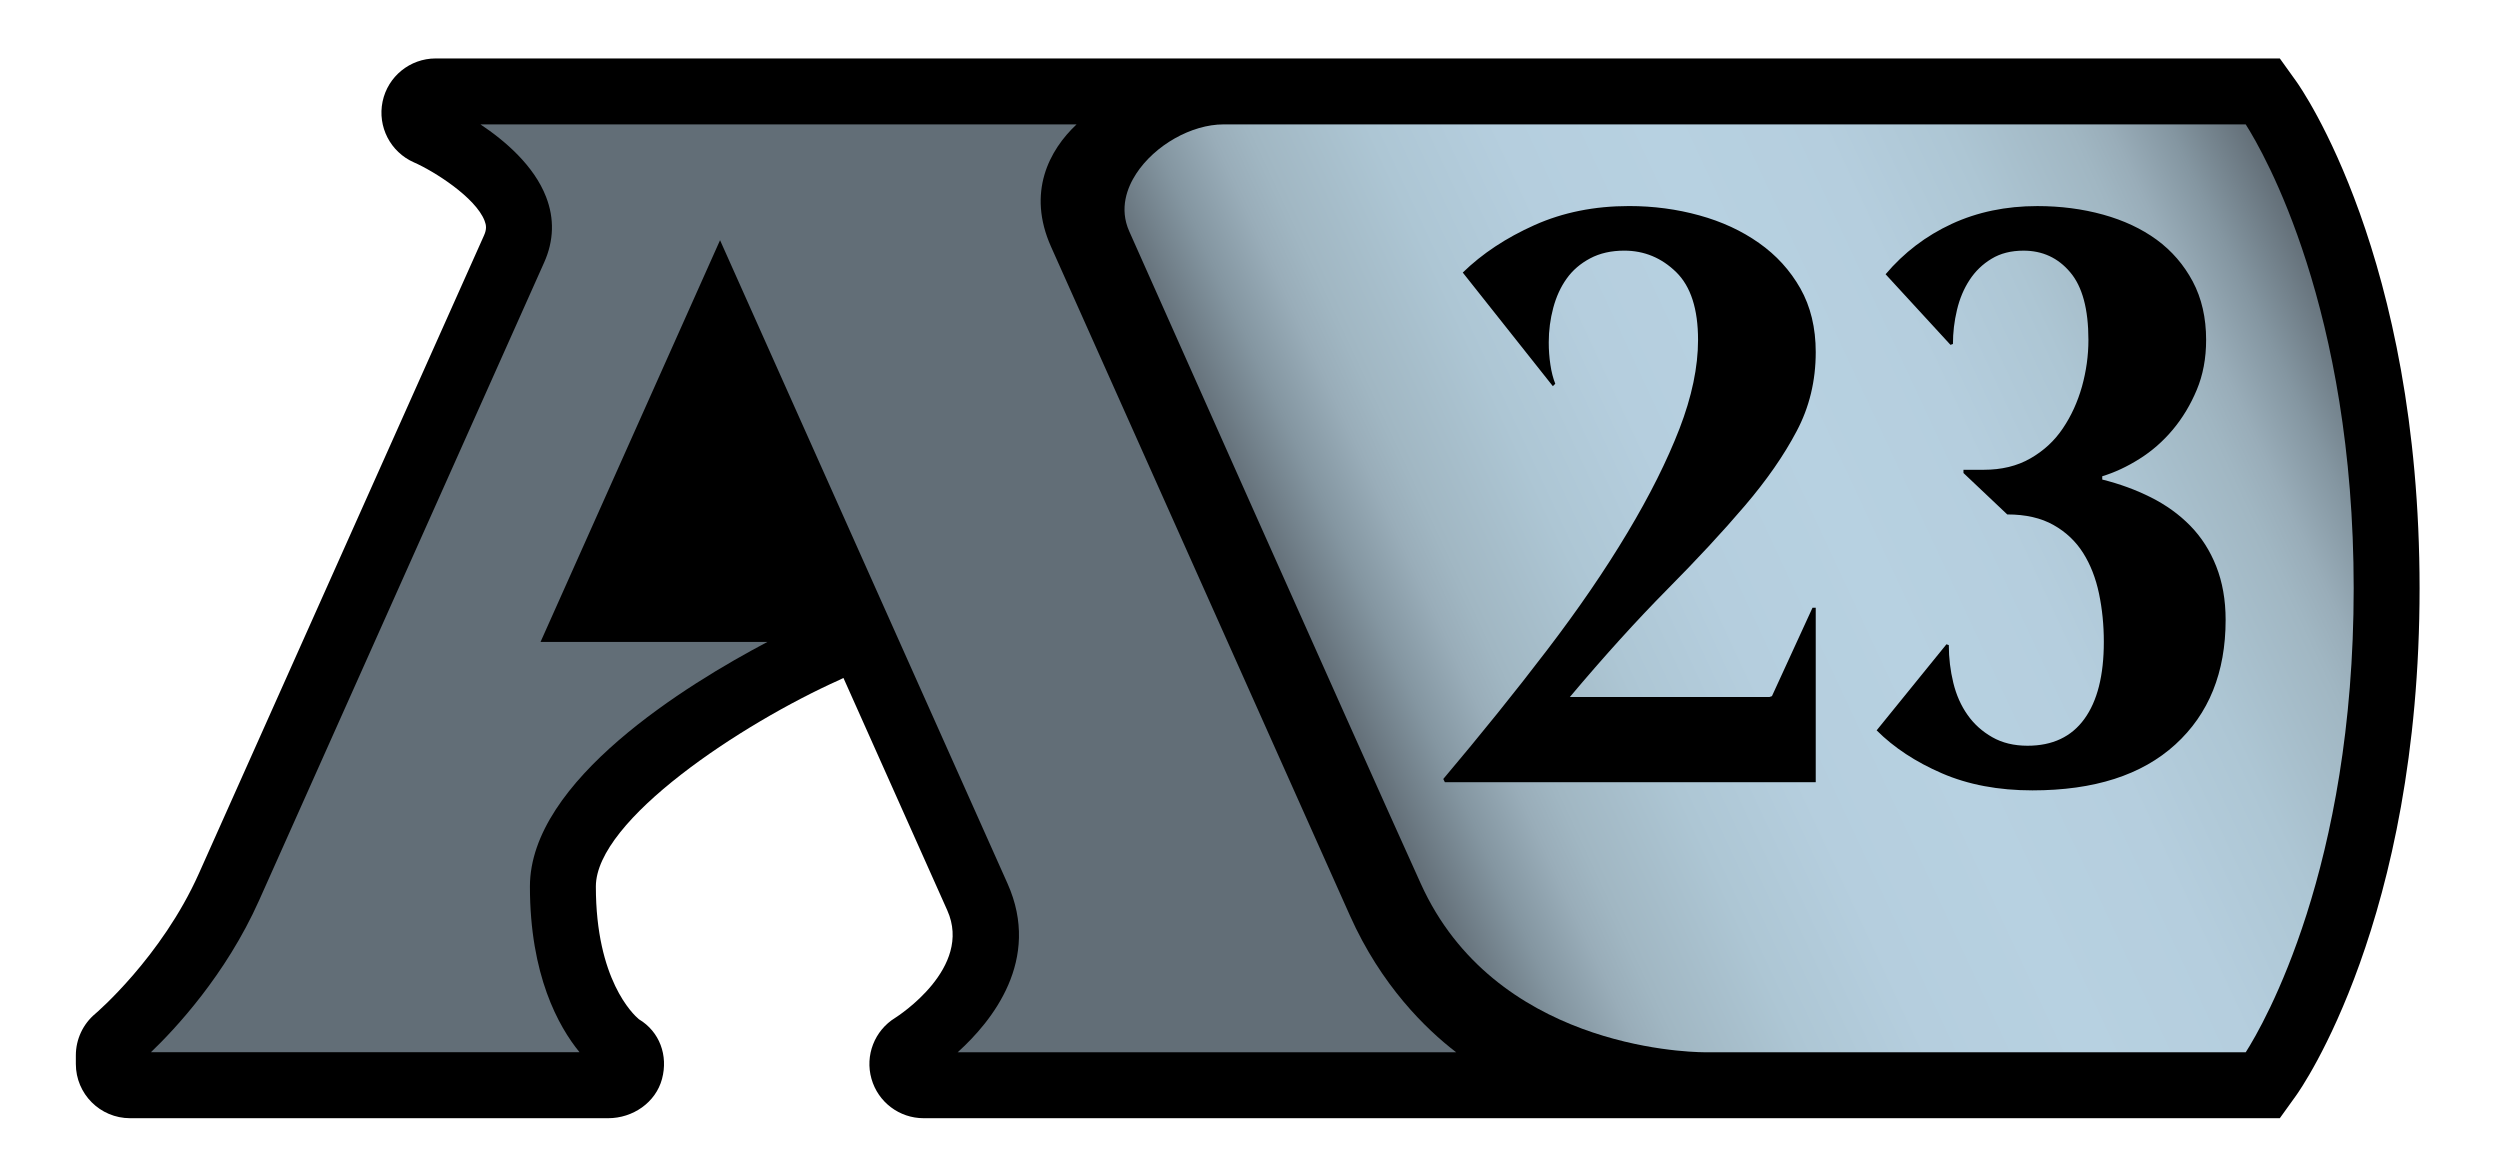
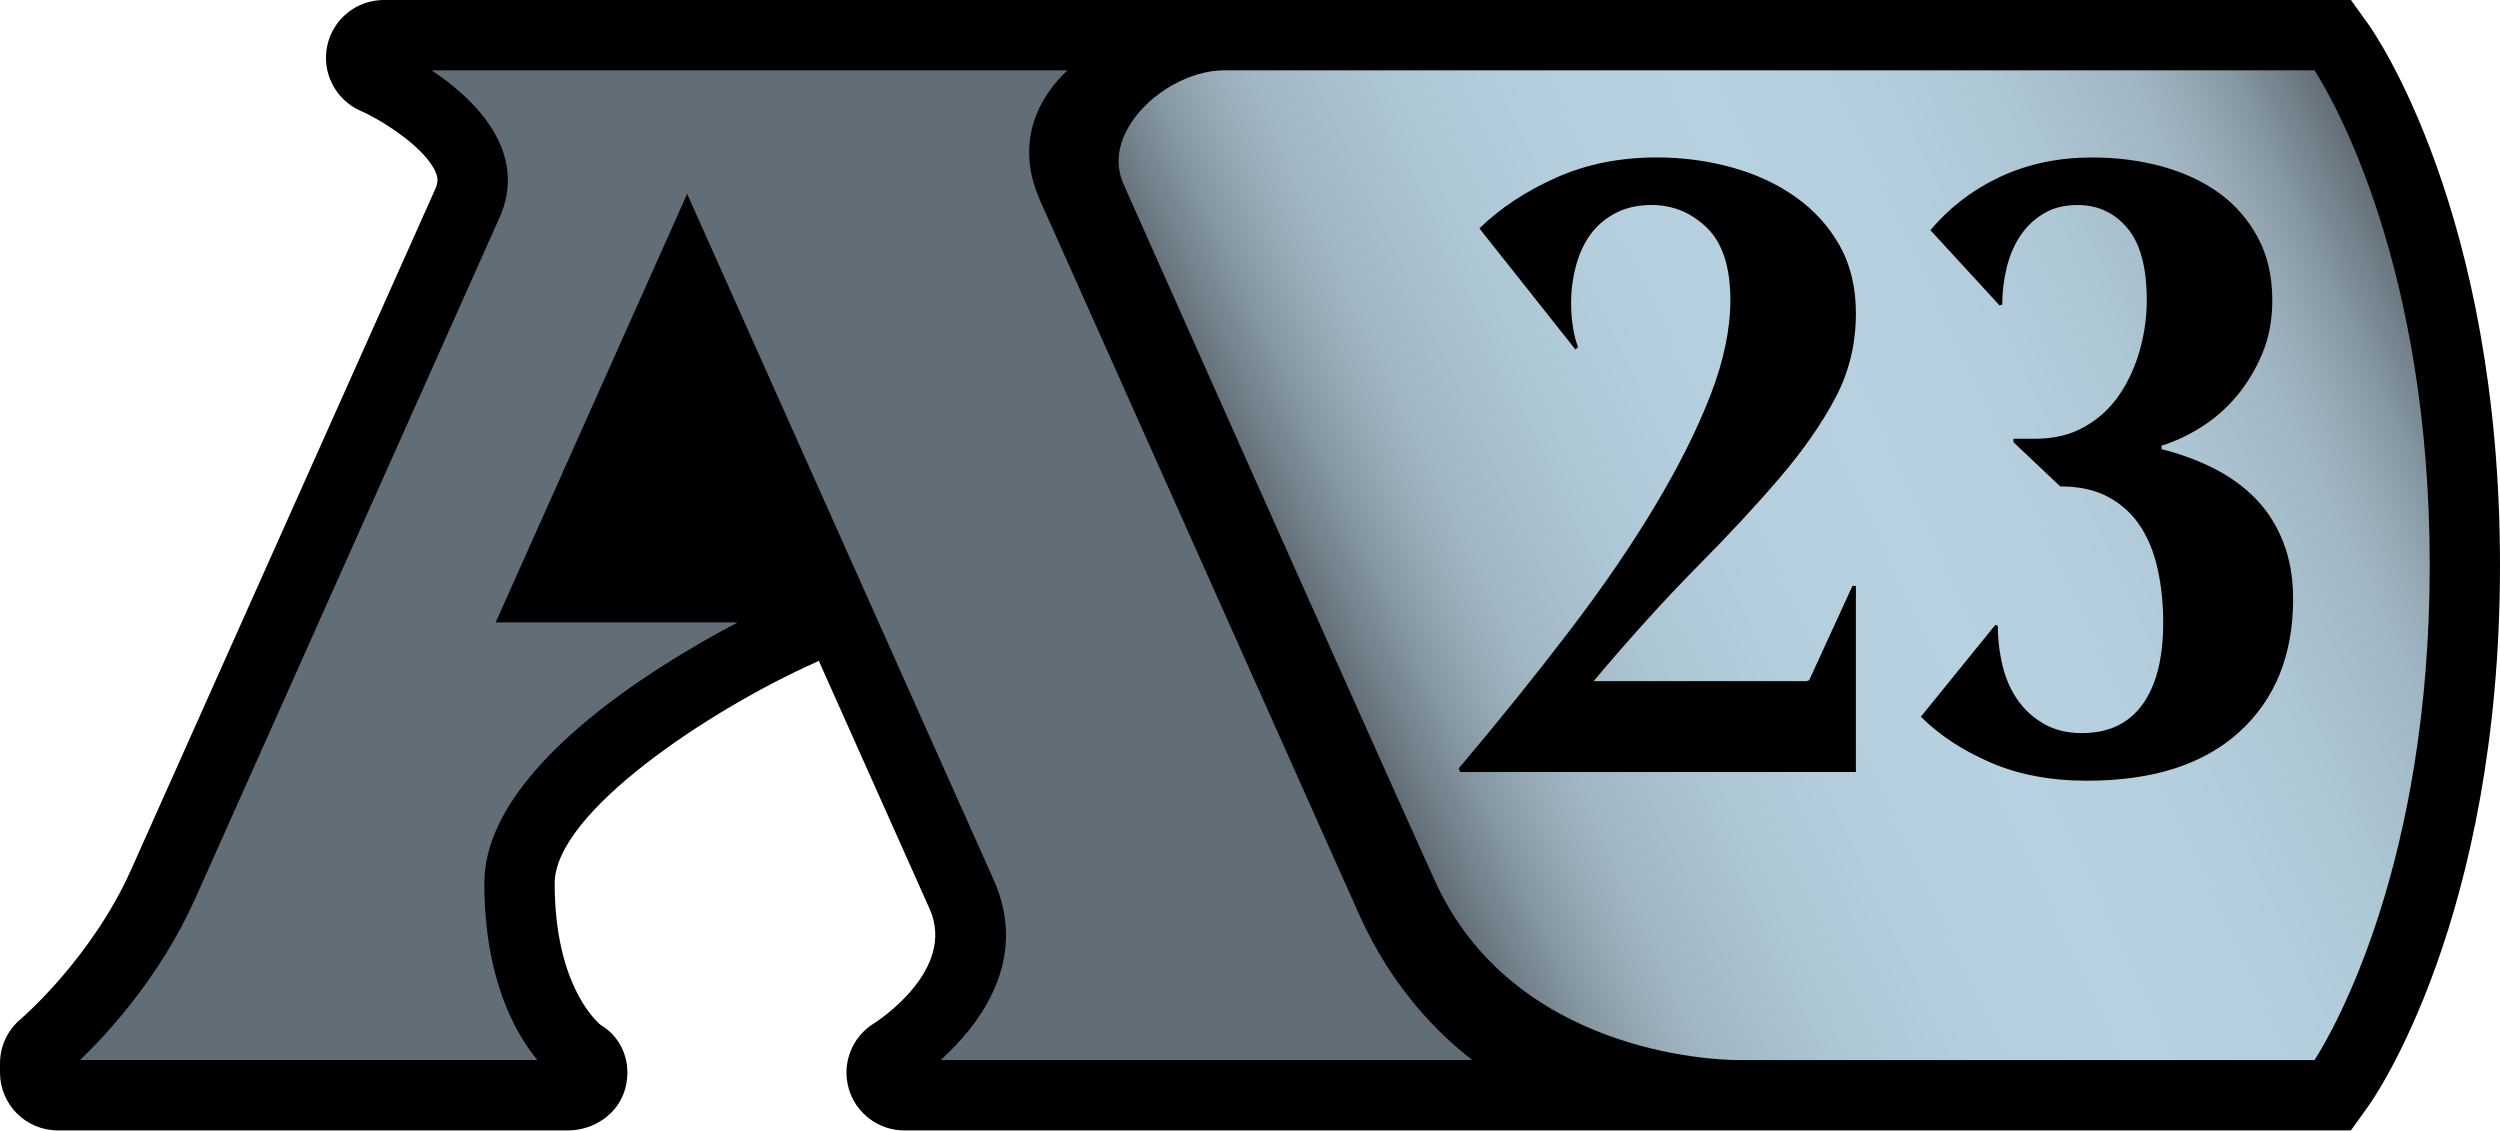
- <svg xmlns="http://www.w3.org/2000/svg" version="1.1" id="Layer_1" x="0px" y="0px" width="160px" height="75px" viewBox="0 0 160 75" enable-background="new 0 0 160 75" xml:space="preserve">
-   <g id="Layer_1_1_">
+ <svg xmlns="http://www.w3.org/2000/svg" version="1.1" id="Layer_1" x="0px" y="0px" width="149.999" height="67.824" viewBox="0 0 149.999 67.824" enable-background="new 0 0 160 75" xml:space="preserve">
+   <defs id="defs18" />
+   <g id="Layer_1_1_" transform="translate(-4.854,-3.741)">
</g>
-   <g id="Layer_3" display="none">
+   <g id="Layer_3" display="none" transform="translate(-4.854,-3.741)">
</g>
-   <g>
-     <path d="M146.946,5.186l-1.037-1.445H27.882c-1.642,0-3.06,1.15-3.397,2.759c-0.334,1.606,0.5,3.229,2.006,3.892   c1.292,0.565,3.945,2.243,4.523,3.738c0.112,0.291,0.143,0.538-0.041,0.947L12.727,55.908c-2.396,5.361-6.59,8.939-6.625,8.969   c-0.791,0.661-1.248,1.637-1.248,2.666v0.552c0,1.916,1.554,3.47,3.471,3.47h30.6c1.57,0,3.037-0.996,3.444-2.512   c0.401-1.499-0.149-3.025-1.478-3.82c-0.369-0.307-2.756-2.539-2.756-8.494c0-4.26,9.314-10.416,15.61-13.234   c0.08-0.038,0.158-0.076,0.235-0.117l6.648,14.879c1.643,3.676-3.148,6.756-3.337,6.876c-1.321,0.813-1.942,2.406-1.517,3.9   c0.422,1.491,1.783,2.522,3.337,2.522h86.797l1.037-1.443c0.324-0.451,7.908-11.248,7.908-32.469   C154.854,16.43,147.271,5.635,146.946,5.186z" />
-     <path fill="#626E77" d="M61.291,67.344c2.195-1.977,5.376-5.91,3.189-10.801l-18.397-41.17L34.594,41.084h14.521   c-5.134,2.706-15.2,8.877-15.2,15.652c0,5.676,1.825,8.955,3.175,10.606H9.659c1.535-1.469,4.784-4.932,6.921-9.713l18.246-40.832   c0.621-1.388,0.663-2.801,0.125-4.19c-0.775-2.009-2.63-3.599-4.202-4.646H68.9c-1.752,1.646-3.188,4.348-1.633,7.83l19.126,42.8   c2,4.479,4.849,7.254,6.799,8.753H61.291L61.291,67.344z" />
+   <g id="g18" transform="translate(-4.854,-3.741)">
+     <path d="M 146.946,5.186 145.909,3.741 H 27.882 c -1.642,0 -3.06,1.15 -3.397,2.759 -0.334,1.606 0.5,3.229 2.006,3.892 1.292,0.565 3.945,2.243 4.523,3.738 0.112,0.291 0.143,0.538 -0.041,0.947 L 12.727,55.908 c -2.396,5.361 -6.59,8.939 -6.625,8.969 -0.791,0.661 -1.248,1.637 -1.248,2.666 v 0.552 c 0,1.916 1.554,3.47 3.471,3.47 h 30.6 c 1.57,0 3.037,-0.996 3.444,-2.512 0.401,-1.499 -0.149,-3.025 -1.478,-3.82 -0.369,-0.307 -2.756,-2.539 -2.756,-8.494 0,-4.26 9.314,-10.416 15.61,-13.234 0.08,-0.038 0.158,-0.076 0.235,-0.117 l 6.648,14.879 c 1.643,3.676 -3.148,6.756 -3.337,6.876 -1.321,0.813 -1.942,2.406 -1.517,3.9 0.422,1.491 1.783,2.522 3.337,2.522 h 86.797 l 1.037,-1.443 c 0.324,-0.451 7.908,-11.248 7.908,-32.469 0.001,-21.223 -7.582,-32.018 -7.907,-32.467 z" id="path1" />
+     <path fill="#626e77" d="m 61.291,67.344 c 2.195,-1.977 5.376,-5.91 3.189,-10.801 L 46.083,15.373 34.594,41.084 h 14.521 c -5.134,2.706 -15.2,8.877 -15.2,15.652 0,5.676 1.825,8.955 3.175,10.606 H 9.659 c 1.535,-1.469 4.784,-4.932 6.921,-9.713 L 34.826,16.797 c 0.621,-1.388 0.663,-2.801 0.125,-4.19 -0.775,-2.009 -2.63,-3.599 -4.202,-4.646 H 68.9 c -1.752,1.646 -3.188,4.348 -1.633,7.83 l 19.126,42.8 c 2,4.479 4.849,7.254 6.799,8.753 z" id="path2" />
    <linearGradient id="SVGID_1_" gradientUnits="userSpaceOnUse" x1="87.164" y1="48.482" x2="149.327" y2="19.495">
-       <stop offset="0" style="stop-color:#626E77" />
-       <stop offset="0.004" style="stop-color:#647079" />
-       <stop offset="0.068" style="stop-color:#8496A1" />
-       <stop offset="0.119" style="stop-color:#99ADB9" />
-       <stop offset="0.15" style="stop-color:#A0B6C2" />
-       <stop offset="0.155" style="stop-color:#A1B7C3" />
-       <stop offset="0.255" style="stop-color:#ADC6D4" />
-       <stop offset="0.364" style="stop-color:#B5CEDE" />
-       <stop offset="0.5" style="stop-color:#B7D1E1" />
-       <stop offset="0.636" style="stop-color:#B5CEDE" />
-       <stop offset="0.746" style="stop-color:#ADC6D4" />
-       <stop offset="0.845" style="stop-color:#A1B7C3" />
-       <stop offset="0.85" style="stop-color:#A0B6C2" />
-       <stop offset="0.881" style="stop-color:#99ADB9" />
-       <stop offset="0.932" style="stop-color:#8496A1" />
-       <stop offset="0.997" style="stop-color:#647079" />
-       <stop offset="1" style="stop-color:#626E77" />
+       <stop offset="0" style="stop-color:#626E77" id="stop2" />
+       <stop offset="0.004" style="stop-color:#647079" id="stop3" />
+       <stop offset="0.068" style="stop-color:#8496A1" id="stop4" />
+       <stop offset="0.119" style="stop-color:#99ADB9" id="stop5" />
+       <stop offset="0.15" style="stop-color:#A0B6C2" id="stop6" />
+       <stop offset="0.155" style="stop-color:#A1B7C3" id="stop7" />
+       <stop offset="0.255" style="stop-color:#ADC6D4" id="stop8" />
+       <stop offset="0.364" style="stop-color:#B5CEDE" id="stop9" />
+       <stop offset="0.5" style="stop-color:#B7D1E1" id="stop10" />
+       <stop offset="0.636" style="stop-color:#B5CEDE" id="stop11" />
+       <stop offset="0.746" style="stop-color:#ADC6D4" id="stop12" />
+       <stop offset="0.845" style="stop-color:#A1B7C3" id="stop13" />
+       <stop offset="0.85" style="stop-color:#A0B6C2" id="stop14" />
+       <stop offset="0.881" style="stop-color:#99ADB9" id="stop15" />
+       <stop offset="0.932" style="stop-color:#8496A1" id="stop16" />
+       <stop offset="0.997" style="stop-color:#647079" id="stop17" />
+       <stop offset="1" style="stop-color:#626E77" id="stop18" />
    </linearGradient>
-     <path fill="url(#SVGID_1_)" d="M143.726,7.961H78.307c-2.053,0-4.404,1.332-5.597,3.166c-0.562,0.867-1.095,2.208-0.438,3.68   c0.141,0.316,14.222,31.951,18.661,41.754c4.692,10.364,16.771,10.771,18.127,10.783h34.668c1.172-1.841,6.908-11.795,6.908-29.691   C150.636,19.757,144.897,9.804,143.726,7.961z M92.37,49.855c2.422-2.873,4.642-5.625,6.648-8.258   c2.009-2.63,3.72-5.132,5.14-7.508c1.421-2.371,2.528-4.585,3.327-6.646c0.794-2.062,1.19-3.954,1.19-5.688   c0-1.974-0.463-3.419-1.397-4.337c-0.939-0.917-2.046-1.377-3.327-1.377c-0.832,0-1.56,0.164-2.181,0.494s-1.125,0.761-1.505,1.298   c-0.385,0.536-0.668,1.162-0.858,1.872c-0.189,0.709-0.287,1.445-0.287,2.206c0,0.487,0.033,0.96,0.105,1.429   c0.068,0.466,0.174,0.875,0.313,1.222l-0.157,0.151l-5.764-7.269c1.246-1.214,2.775-2.225,4.594-3.039   c1.817-0.813,3.833-1.218,6.052-1.218c1.557,0,3.058,0.199,4.493,0.597c1.438,0.396,2.71,0.983,3.817,1.766   c1.107,0.778,1.991,1.746,2.65,2.908c0.654,1.158,0.984,2.52,0.984,4.075c0,1.838-0.405,3.524-1.222,5.063   c-0.812,1.543-1.918,3.137-3.322,4.78c-1.402,1.645-3.063,3.436-4.987,5.376c-1.919,1.94-3.99,4.224-6.205,6.856h12.777   l0.157-0.056l2.596-5.658h0.206v11.167H92.472L92.37,49.855z M129.506,16.042c-0.798,0-1.479,0.172-2.05,0.521   c-0.575,0.346-1.039,0.798-1.402,1.352s-0.635,1.191-0.807,1.918c-0.175,0.729-0.259,1.455-0.259,2.182l-0.157,0.055l-4.153-4.518   c1.174-1.387,2.585-2.46,4.23-3.222c1.645-0.761,3.474-1.141,5.481-1.141c1.489,0,2.892,0.182,4.206,0.546   c1.314,0.363,2.46,0.899,3.429,1.605c0.968,0.71,1.741,1.603,2.313,2.676c0.569,1.074,0.855,2.319,0.855,3.74   c0,1.179-0.201,2.245-0.599,3.195c-0.398,0.951-0.909,1.801-1.531,2.545c-0.624,0.745-1.335,1.369-2.129,1.867   c-0.795,0.504-1.595,0.876-2.389,1.117v0.211c1.106,0.274,2.147,0.655,3.115,1.141c0.968,0.486,1.81,1.092,2.52,1.818   s1.264,1.593,1.66,2.596c0.397,1.006,0.601,2.146,0.601,3.427c0,3.36-1.073,6.021-3.221,7.977   c-2.147,1.957-5.194,2.934-9.143,2.934c-2.181,0-4.112-0.364-5.791-1.091s-3.073-1.644-4.18-2.75l4.468-5.509l0.151,0.052   c0,0.831,0.098,1.635,0.288,2.416c0.189,0.777,0.494,1.462,0.91,2.05c0.412,0.588,0.94,1.064,1.584,1.429   c0.637,0.364,1.391,0.546,2.257,0.546c1.594,0,2.807-0.571,3.635-1.712c0.833-1.146,1.247-2.789,1.247-4.937   c0-1.074-0.102-2.101-0.309-3.09c-0.207-0.985-0.545-1.852-1.014-2.596c-0.47-0.744-1.1-1.344-1.896-1.791   c-0.798-0.452-1.783-0.677-2.962-0.677l-2.802-2.651v-0.207h1.297c1.142,0,2.14-0.24,2.984-0.727   c0.85-0.485,1.544-1.124,2.079-1.923c0.538-0.795,0.943-1.687,1.223-2.672c0.274-0.987,0.414-1.982,0.414-2.988   c0-1.974-0.389-3.419-1.171-4.337C131.713,16.502,130.72,16.042,129.506,16.042z" />
+     <path fill="url(#SVGID_1_)" d="M 143.726,7.961 H 78.307 c -2.053,0 -4.404,1.332 -5.597,3.166 -0.562,0.867 -1.095,2.208 -0.438,3.68 0.141,0.316 14.222,31.951 18.661,41.754 4.692,10.364 16.771,10.771 18.127,10.783 h 34.668 c 1.172,-1.841 6.908,-11.795 6.908,-29.691 0,-17.896 -5.739,-27.849 -6.91,-29.692 z M 92.37,49.855 c 2.422,-2.873 4.642,-5.625 6.648,-8.258 2.009,-2.63 3.72,-5.132 5.14,-7.508 1.421,-2.371 2.528,-4.585 3.327,-6.646 0.794,-2.062 1.19,-3.954 1.19,-5.688 0,-1.974 -0.463,-3.419 -1.397,-4.337 -0.939,-0.917 -2.046,-1.377 -3.327,-1.377 -0.832,0 -1.56,0.164 -2.181,0.494 -0.621,0.33 -1.125,0.761 -1.505,1.298 -0.385,0.536 -0.668,1.162 -0.858,1.872 -0.189,0.709 -0.287,1.445 -0.287,2.206 0,0.487 0.033,0.96 0.105,1.429 0.068,0.466 0.174,0.875 0.313,1.222 l -0.157,0.151 -5.764,-7.269 c 1.246,-1.214 2.775,-2.225 4.594,-3.039 1.817,-0.813 3.833,-1.218 6.052,-1.218 1.557,0 3.058,0.199 4.493,0.597 1.438,0.396 2.71,0.983 3.817,1.766 1.107,0.778 1.991,1.746 2.65,2.908 0.654,1.158 0.984,2.52 0.984,4.075 0,1.838 -0.405,3.524 -1.222,5.063 -0.812,1.543 -1.918,3.137 -3.322,4.78 -1.402,1.645 -3.063,3.436 -4.987,5.376 -1.919,1.94 -3.99,4.224 -6.205,6.856 h 12.777 l 0.157,-0.056 2.596,-5.658 h 0.206 V 50.061 H 92.472 Z m 37.136,-33.813 c -0.798,0 -1.479,0.172 -2.05,0.521 -0.575,0.346 -1.039,0.798 -1.402,1.352 -0.363,0.554 -0.635,1.191 -0.807,1.918 -0.175,0.729 -0.259,1.455 -0.259,2.182 l -0.157,0.055 -4.153,-4.518 c 1.174,-1.387 2.585,-2.46 4.23,-3.222 1.645,-0.761 3.474,-1.141 5.481,-1.141 1.489,0 2.892,0.182 4.206,0.546 1.314,0.363 2.46,0.899 3.429,1.605 0.968,0.71 1.741,1.603 2.313,2.676 0.569,1.074 0.855,2.319 0.855,3.74 0,1.179 -0.201,2.245 -0.599,3.195 -0.398,0.951 -0.909,1.801 -1.531,2.545 -0.624,0.745 -1.335,1.369 -2.129,1.867 -0.795,0.504 -1.595,0.876 -2.389,1.117 v 0.211 c 1.106,0.274 2.147,0.655 3.115,1.141 0.968,0.486 1.81,1.092 2.52,1.818 0.71,0.726 1.264,1.593 1.66,2.596 0.397,1.006 0.601,2.146 0.601,3.427 0,3.36 -1.073,6.021 -3.221,7.977 -2.147,1.957 -5.194,2.934 -9.143,2.934 -2.181,0 -4.112,-0.364 -5.791,-1.091 -1.679,-0.727 -3.073,-1.644 -4.18,-2.75 l 4.468,-5.509 0.151,0.052 c 0,0.831 0.098,1.635 0.288,2.416 0.189,0.777 0.494,1.462 0.91,2.05 0.412,0.588 0.94,1.064 1.584,1.429 0.637,0.364 1.391,0.546 2.257,0.546 1.594,0 2.807,-0.571 3.635,-1.712 0.833,-1.146 1.247,-2.789 1.247,-4.937 0,-1.074 -0.102,-2.101 -0.309,-3.09 -0.207,-0.985 -0.545,-1.852 -1.014,-2.596 -0.47,-0.744 -1.1,-1.344 -1.896,-1.791 -0.798,-0.452 -1.783,-0.677 -2.962,-0.677 l -2.802,-2.651 v -0.207 h 1.297 c 1.142,0 2.14,-0.24 2.984,-0.727 0.85,-0.485 1.544,-1.124 2.079,-1.923 0.538,-0.795 0.943,-1.687 1.223,-2.672 0.274,-0.987 0.414,-1.982 0.414,-2.988 0,-1.974 -0.389,-3.419 -1.171,-4.337 -0.775,-0.917 -1.768,-1.377 -2.982,-1.377 z" id="path18" style="fill:url(#SVGID_1_)" />
  </g>
</svg>
